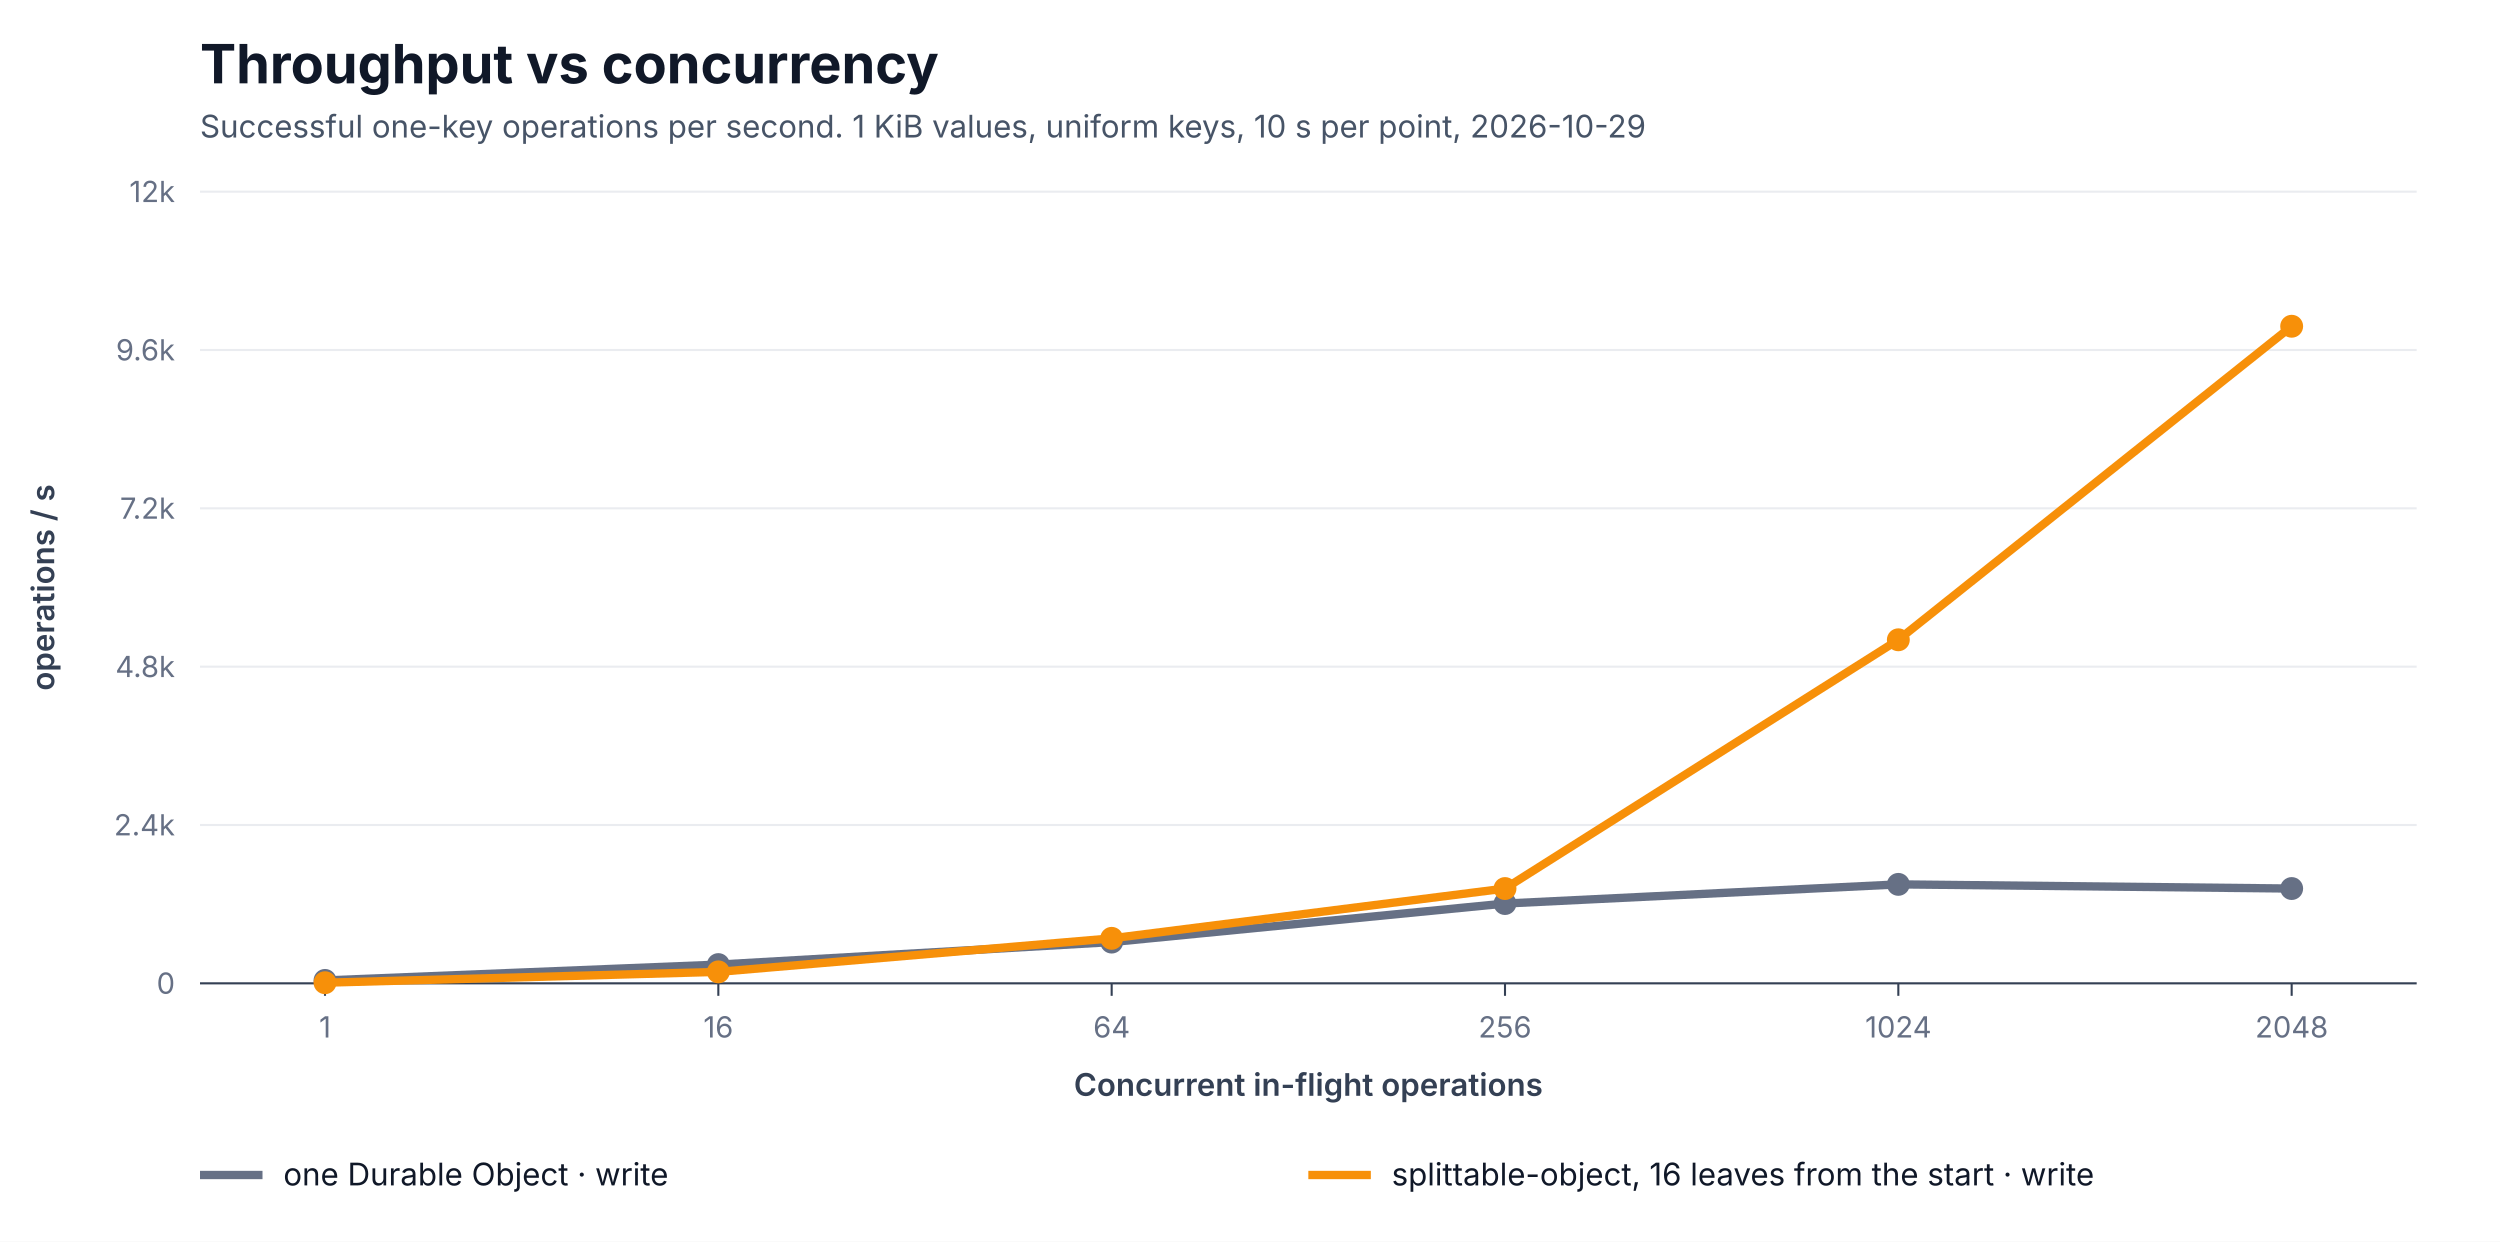
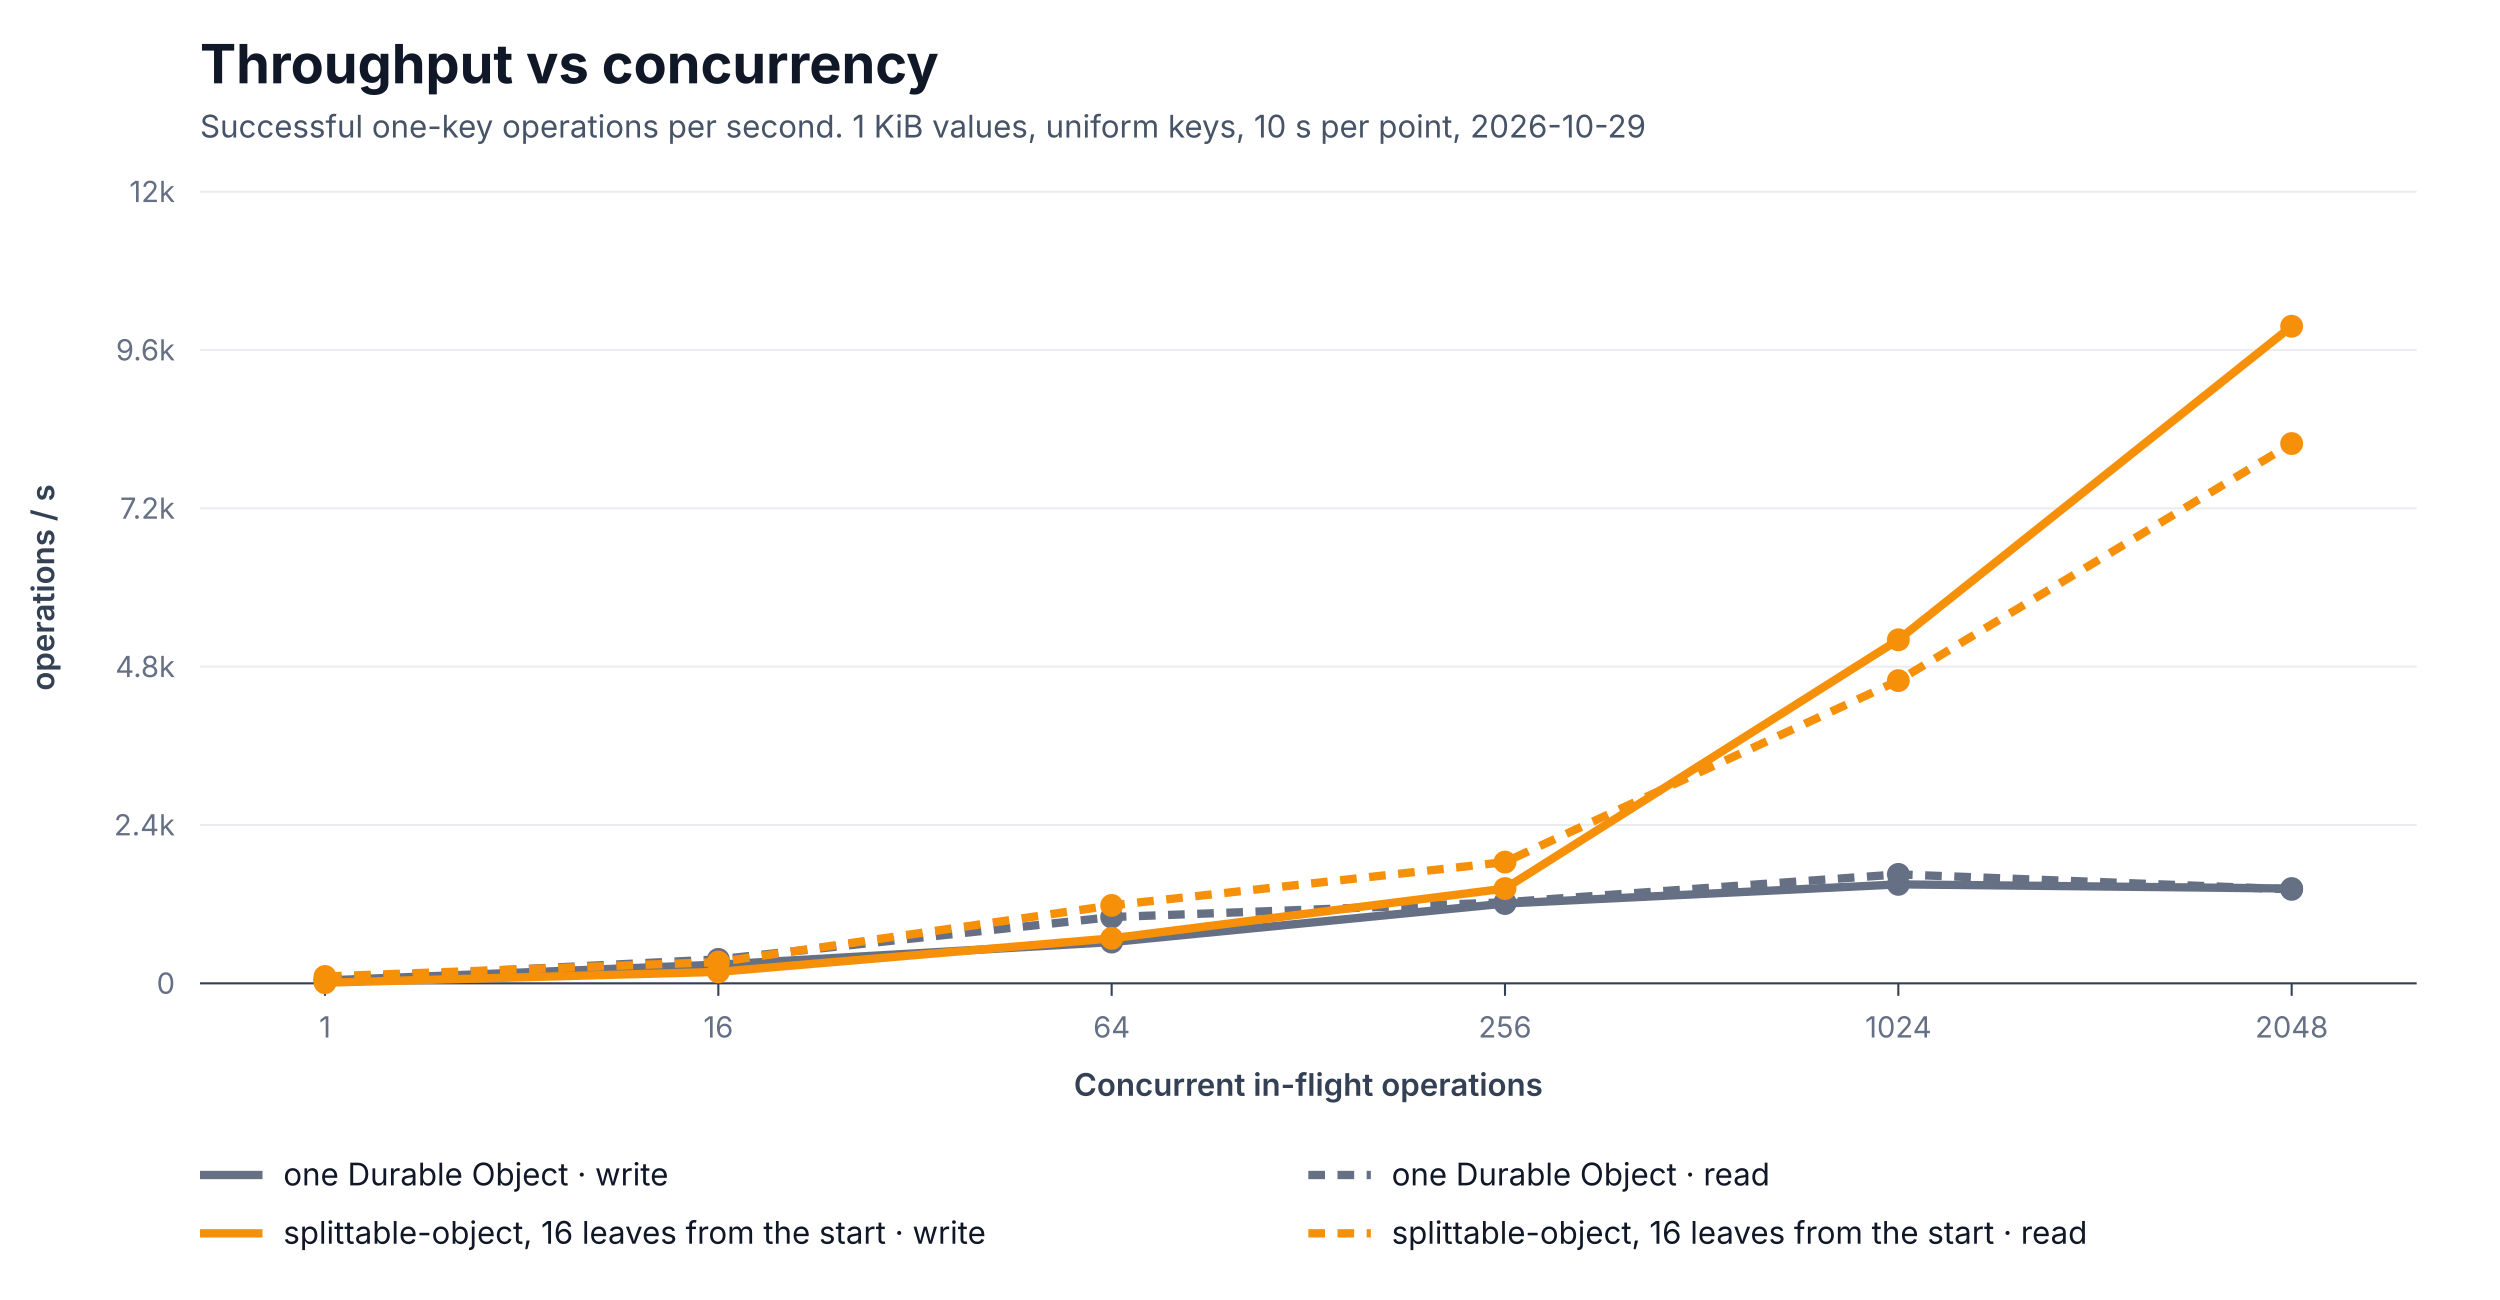
- <svg xmlns="http://www.w3.org/2000/svg" width="1200" height="596" viewBox="0 0 1200 596">
+ <svg xmlns="http://www.w3.org/2000/svg" width="1200" height="624" viewBox="0 0 1200 624">
  <style>text{font-family:Inter,ui-sans-serif,system-ui,-apple-system,sans-serif;fill:#101828}.title{font-size:26px;font-weight:700}.sub{font-size:15px;fill:#475467}.tick{font-size:14px;fill:#667085}.label{font-size:15px;font-weight:600;fill:#344054}.legend{font-size:15px}.grid{stroke:#eaecf0}.axisline{stroke:#344054}</style>
-   <rect width="1200" height="596" fill="#fff" />
+   <rect width="1200" height="624" fill="#fff" />
  <text x="96" y="40" class="title">Throughput vs concurrency</text>
  <text x="96" y="66" class="sub">Successful one-key operations per second. 1 KiB values, uniform keys, 10 s per point, 2026-10-29</text>
  <line x1="96" x2="1160" y1="472" y2="472" class="grid" />
  <text x="84" y="477" text-anchor="end" class="tick">0</text>
  <line x1="96" x2="1160" y1="396" y2="396" class="grid" />
  <text x="84" y="401" text-anchor="end" class="tick">2.4k</text>
  <line x1="96" x2="1160" y1="320" y2="320" class="grid" />
  <text x="84" y="325" text-anchor="end" class="tick">4.8k</text>
  <line x1="96" x2="1160" y1="244" y2="244" class="grid" />
  <text x="84" y="249" text-anchor="end" class="tick">7.2k</text>
  <line x1="96" x2="1160" y1="168" y2="168" class="grid" />
  <text x="84" y="173" text-anchor="end" class="tick">9.6k</text>
  <line x1="96" x2="1160" y1="92" y2="92" class="grid" />
  <text x="84" y="97" text-anchor="end" class="tick">12k</text>
  <line x1="96" x2="1160" y1="472" y2="472" class="axisline" />
  <line x1="156" x2="156" y1="472" y2="478" class="axisline" />
  <text x="156" y="498" text-anchor="middle" class="tick">1</text>
  <line x1="344.8" x2="344.8" y1="472" y2="478" class="axisline" />
  <text x="344.8" y="498" text-anchor="middle" class="tick">16</text>
  <line x1="533.6" x2="533.6" y1="472" y2="478" class="axisline" />
  <text x="533.6" y="498" text-anchor="middle" class="tick">64</text>
  <line x1="722.4" x2="722.4" y1="472" y2="478" class="axisline" />
  <text x="722.4" y="498" text-anchor="middle" class="tick">256</text>
  <line x1="911.2" x2="911.2" y1="472" y2="478" class="axisline" />
  <text x="911.2" y="498" text-anchor="middle" class="tick">1024</text>
  <line x1="1100" x2="1100" y1="472" y2="478" class="axisline" />
  <text x="1100" y="498" text-anchor="middle" class="tick">2048</text>
  <polyline points="156.0,470.6 344.8,463.0 533.6,452.2 722.4,433.7 911.2,424.5 1100.0,426.5" fill="none" stroke="#667085" stroke-width="4" stroke-linejoin="round" />
  <circle cx="156.0" cy="470.6" r="5.5" fill="#667085" />
  <circle cx="344.8" cy="463.0" r="5.5" fill="#667085" />
  <circle cx="533.6" cy="452.2" r="5.5" fill="#667085" />
  <circle cx="722.4" cy="433.7" r="5.5" fill="#667085" />
  <circle cx="911.2" cy="424.5" r="5.5" fill="#667085" />
  <circle cx="1100.0" cy="426.5" r="5.5" fill="#667085" />
+   <polyline points="156.0,469.9 344.8,460.5 533.6,440.2 722.4,433.1 911.2,419.7 1100.0,426.9" fill="none" stroke="#667085" stroke-width="4" stroke-linejoin="round" stroke-dasharray="8 6" />
+   <circle cx="156.0" cy="469.9" r="5.5" fill="#667085" />
+   <circle cx="344.8" cy="460.5" r="5.5" fill="#667085" />
+   <circle cx="533.6" cy="440.2" r="5.5" fill="#667085" />
+   <circle cx="722.4" cy="433.1" r="5.5" fill="#667085" />
+   <circle cx="911.2" cy="419.7" r="5.5" fill="#667085" />
+   <circle cx="1100.0" cy="426.9" r="5.5" fill="#667085" />
  <polyline points="156.0,471.7 344.8,466.5 533.6,450.4 722.4,426.5 911.2,307.1 1100.0,156.6" fill="none" stroke="#f79009" stroke-width="4" stroke-linejoin="round" />
  <circle cx="156.0" cy="471.7" r="5.5" fill="#f79009" />
  <circle cx="344.8" cy="466.5" r="5.5" fill="#f79009" />
  <circle cx="533.6" cy="450.4" r="5.5" fill="#f79009" />
  <circle cx="722.4" cy="426.5" r="5.5" fill="#f79009" />
  <circle cx="911.2" cy="307.1" r="5.5" fill="#f79009" />
  <circle cx="1100.0" cy="156.6" r="5.5" fill="#f79009" />
+   <polyline points="156.0,468.7 344.8,461.8 533.6,434.6 722.4,413.8 911.2,326.7 1100.0,212.9" fill="none" stroke="#f79009" stroke-width="4" stroke-linejoin="round" stroke-dasharray="8 6" />
+   <circle cx="156.0" cy="468.7" r="5.5" fill="#f79009" />
+   <circle cx="344.8" cy="461.8" r="5.5" fill="#f79009" />
+   <circle cx="533.6" cy="434.6" r="5.5" fill="#f79009" />
+   <circle cx="722.4" cy="413.8" r="5.5" fill="#f79009" />
+   <circle cx="911.2" cy="326.7" r="5.5" fill="#f79009" />
+   <circle cx="1100.0" cy="212.9" r="5.5" fill="#f79009" />
  <text x="628" y="526" text-anchor="middle" class="label">Concurrent in-flight operations</text>
  <text transform="translate(26,282) rotate(-90)" text-anchor="middle" class="label">operations / s</text>
  <g transform="translate(96,564)">
    <line x1="0" x2="30" y1="0" y2="0" stroke="#667085" stroke-width="4" />
    <text x="40" y="5" class="legend">one Durable Object · write</text>
  </g>
  <g transform="translate(628,564)">
+     <line x1="0" x2="30" y1="0" y2="0" stroke="#667085" stroke-width="4" stroke-dasharray="8 6" />
+     <text x="40" y="5" class="legend">one Durable Object · read</text>
+   </g>
+   <g transform="translate(96,592)">
    <line x1="0" x2="30" y1="0" y2="0" stroke="#f79009" stroke-width="4" />
    <text x="40" y="5" class="legend">splittable-object, 16 leaves from the start · write</text>
  </g>
+   <g transform="translate(628,592)">
+     <line x1="0" x2="30" y1="0" y2="0" stroke="#f79009" stroke-width="4" stroke-dasharray="8 6" />
+     <text x="40" y="5" class="legend">splittable-object, 16 leaves from the start · read</text>
+   </g>
</svg>
